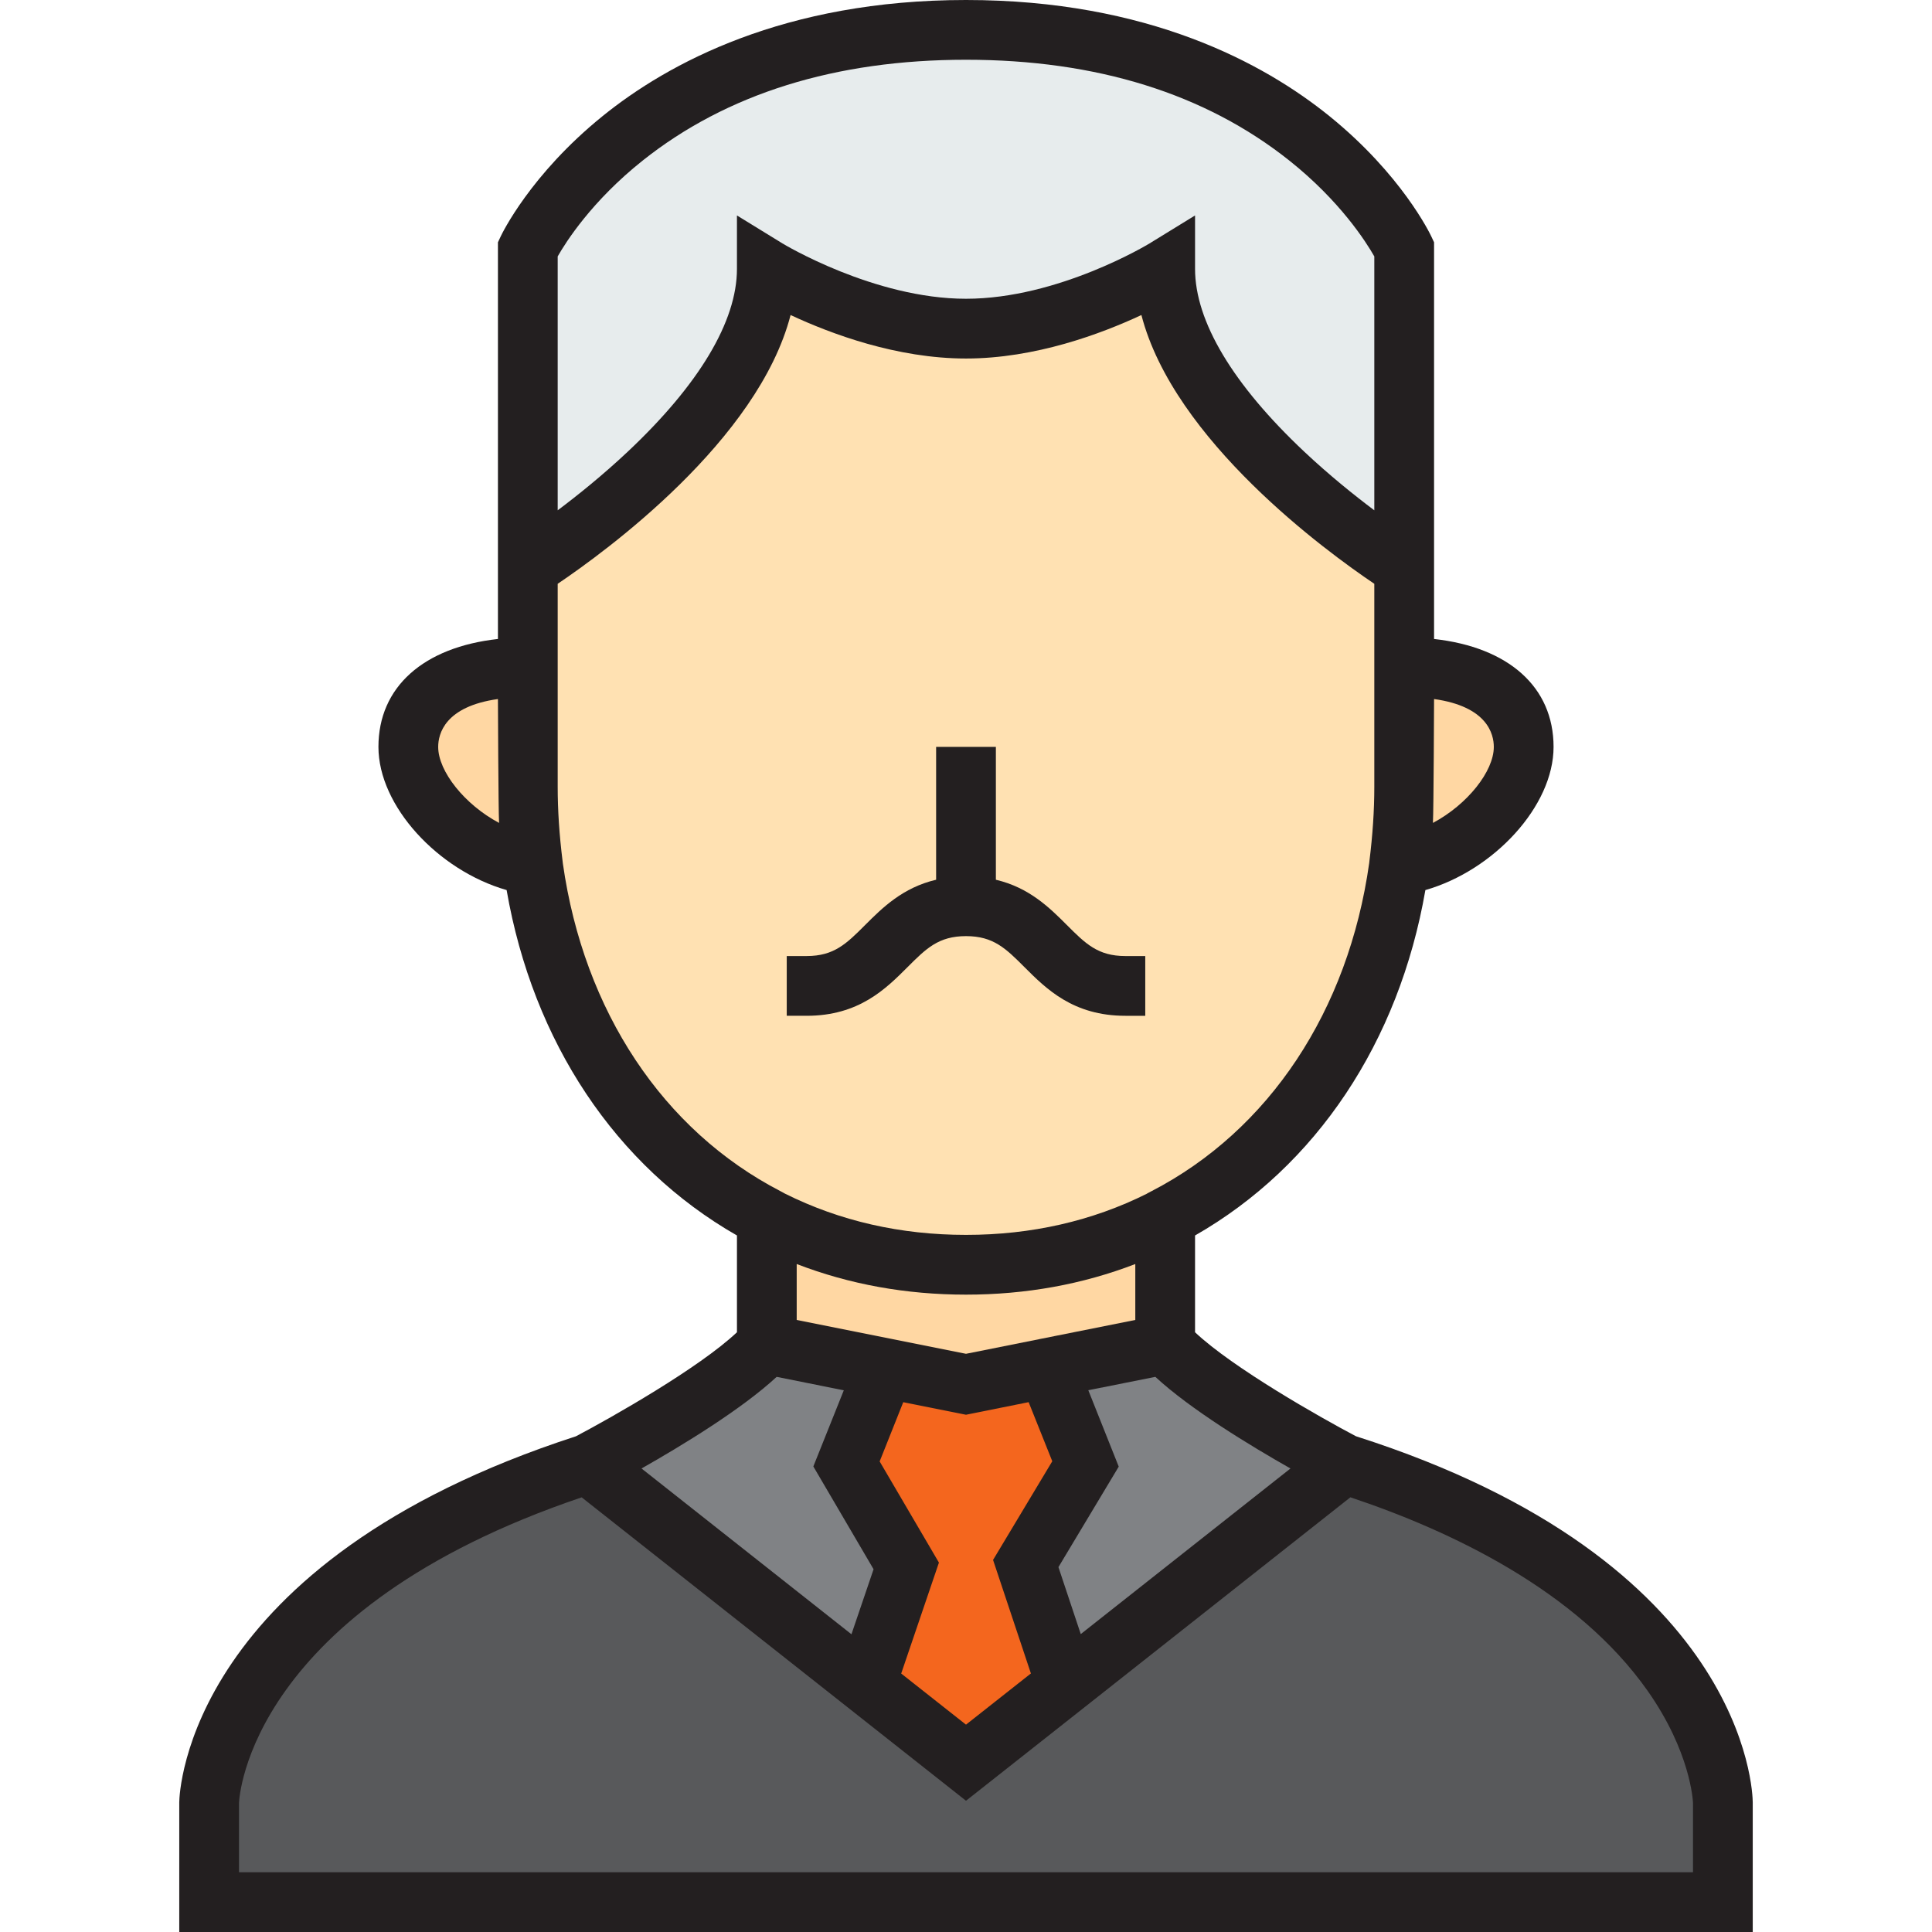
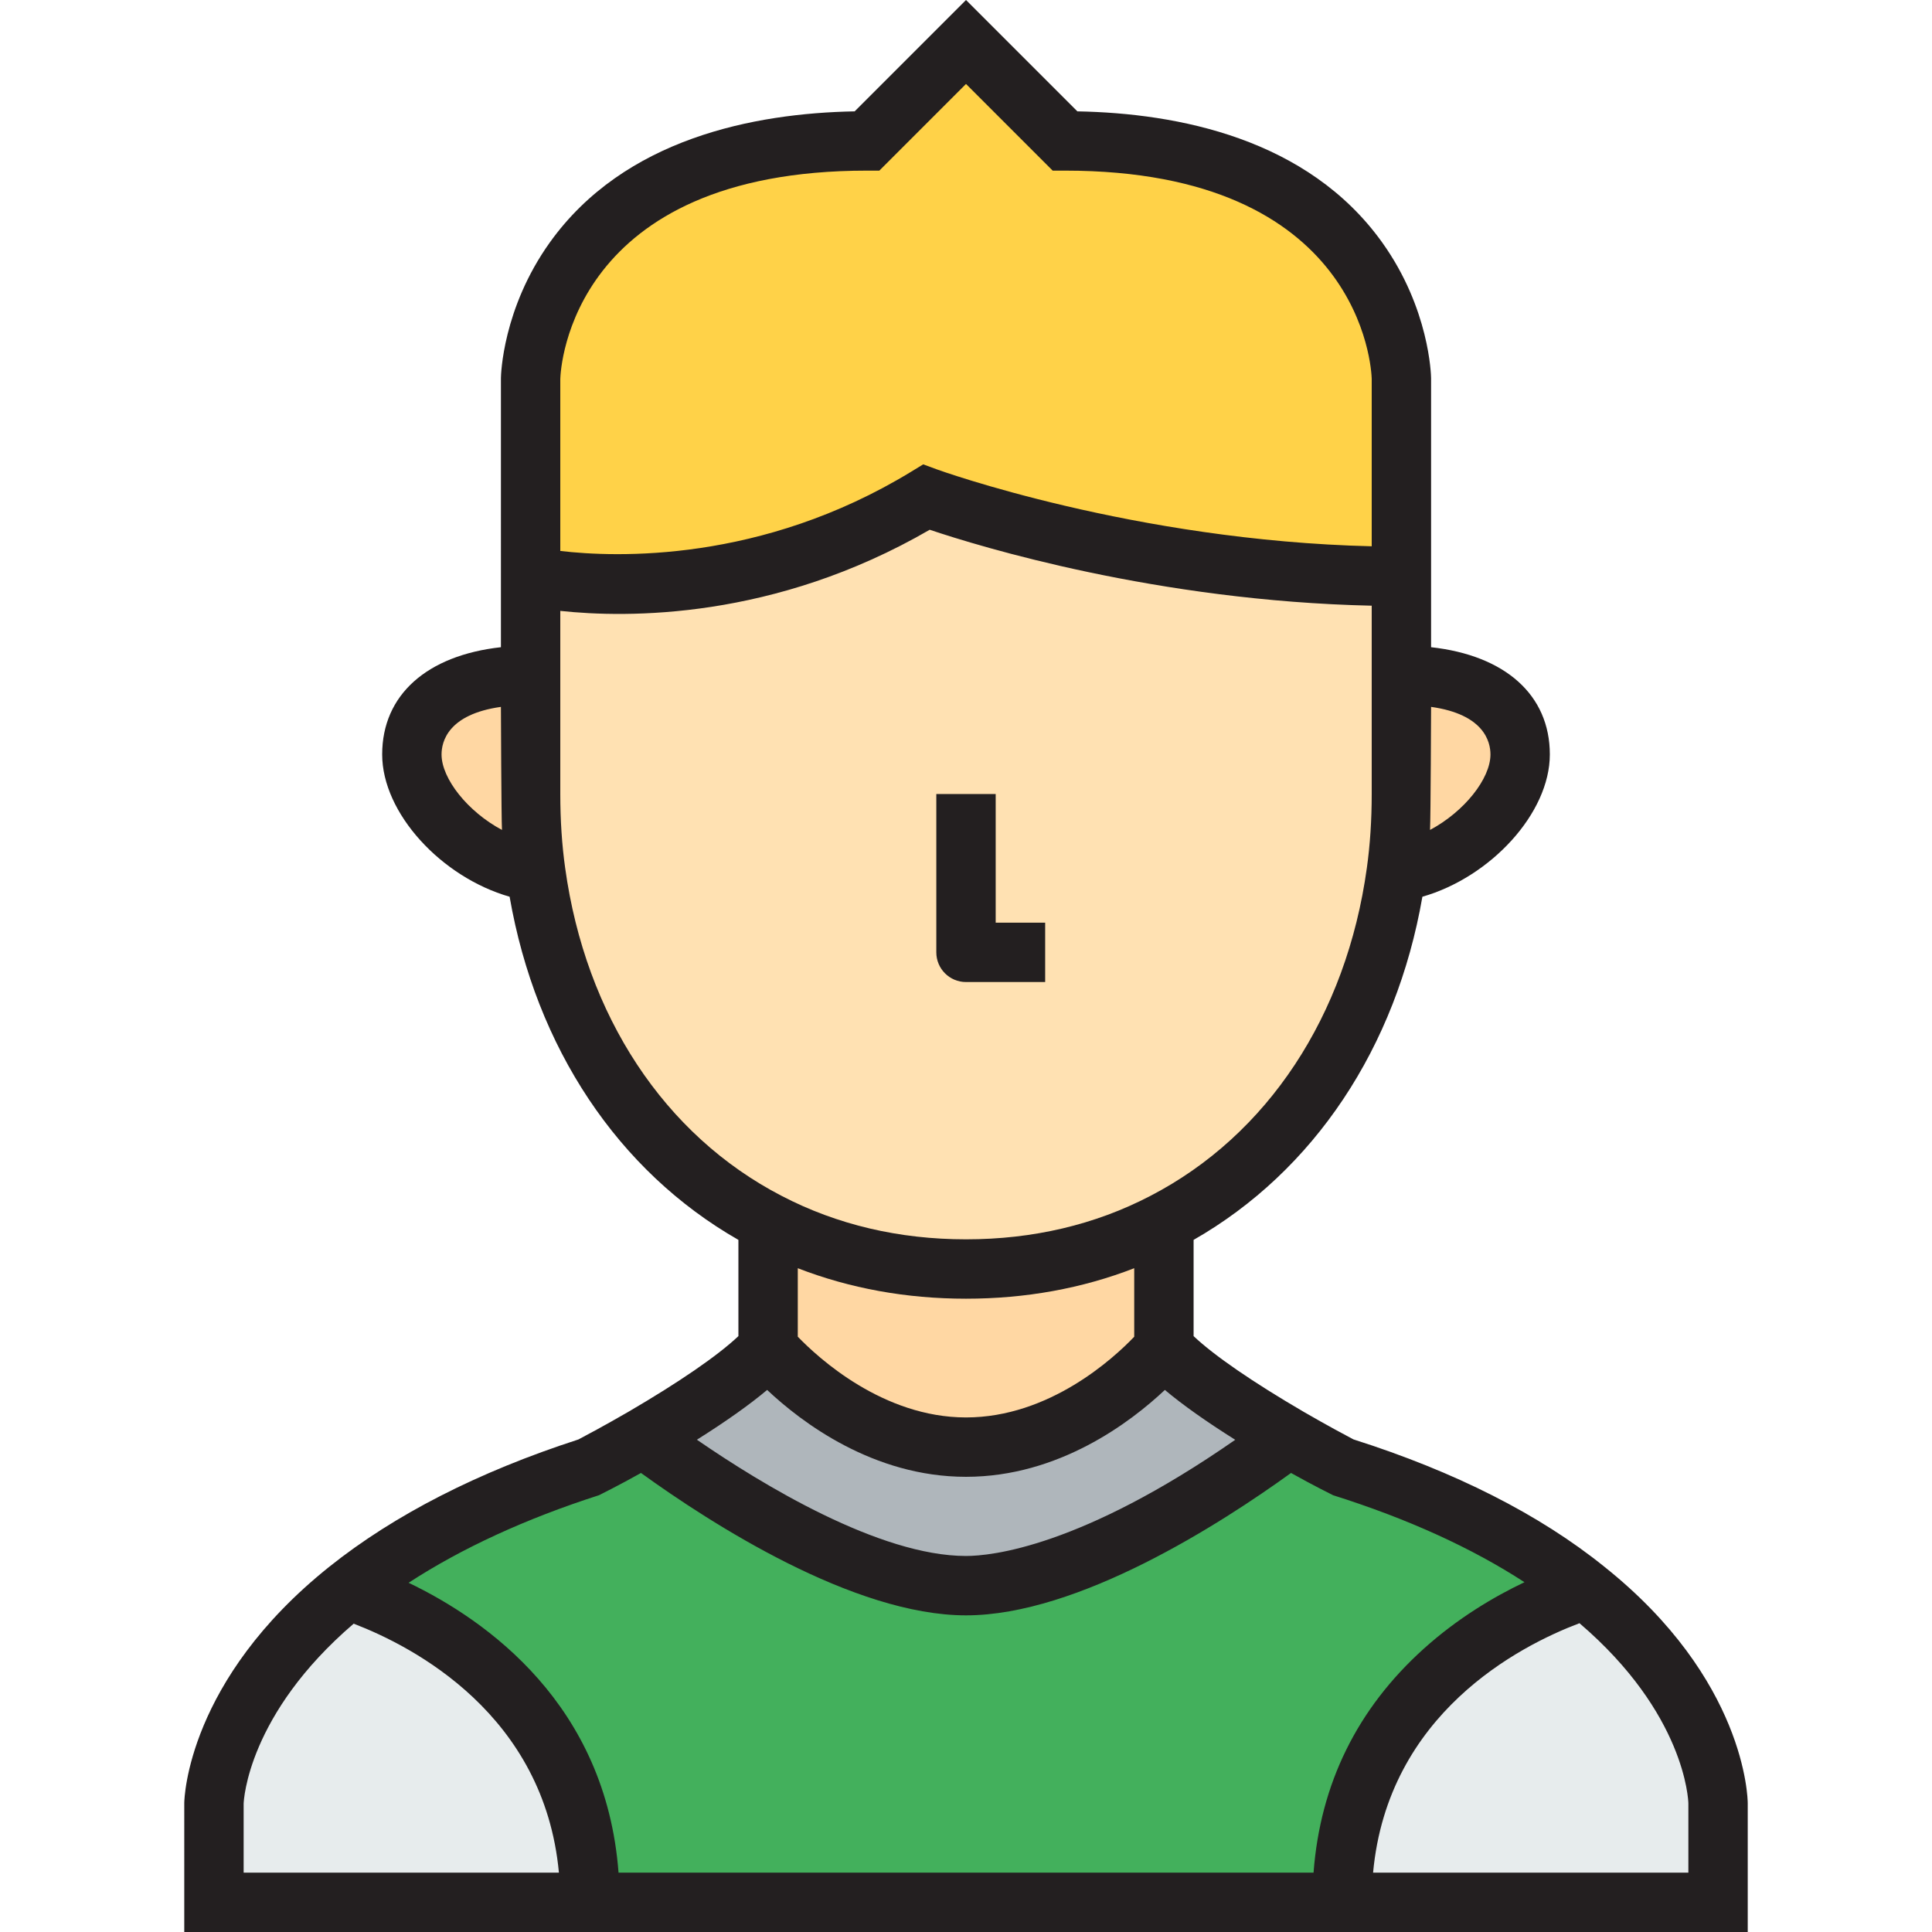
- <svg xmlns="http://www.w3.org/2000/svg" version="1.1" id="Layer_1" x="0px" y="0px" viewBox="0 0 485 485" style="enable-background:new 0 0 485 485;" xml:space="preserve">
+ <svg xmlns="http://www.w3.org/2000/svg" version="1.1" id="Layer_1" x="0px" y="0px" viewBox="0 0 488.106 488.106" style="enable-background:new 0 0 488.106 488.106;" xml:space="preserve">
  <g>
    <g>
-       <polygon style="fill:#F4661E;" points="262.9,343.4 272.5,367.5 257.5,392.5 267.5,422.5 267.6,422.7 242.5,442.5 217.4,422.7     217.5,422.5 227.5,393.1 212.5,367.5 222.1,343.4 242.5,347.5   " />
-       <path style="fill:#808285;" d="M337.5,367.5l-69.9,55.2l-0.1-0.2l-10-30l15-25l-9.6-24.1l29.6-5.9    C303.4,349.7,337.5,367.5,337.5,367.5z" />
-       <path style="fill:#808285;" d="M227.5,393.1l-10,29.4l-0.1,0.2l-69.9-55.2c0,0,34.1-17.8,45-30l29.6,5.9l-9.6,24.1L227.5,393.1z" />
-       <path style="fill:#58595B;" d="M432.5,452.5c0,0,0,11,0,25h-380c0-14,0-25,0-25s0.9-54.7,95-85l69.9,55.2l25.1,19.8l25.1-19.8    l69.9-55.2C432.2,397.5,432.5,452.5,432.5,452.5z" />
-       <path style="fill:#E7ECED;" d="M352.5,62.5v80c0,0-60-37.5-60-75c0,0-24.4,15-50,15s-50-15-50-15c0,37.5-60,75-60,75v-80    c0,0,25.9-55,110-55S352.5,62.5,352.5,62.5z" />
-       <path style="fill:#FFD7A3;" d="M242.5,317.5c18.3,0,34.9-4.1,49.3-11.4c0.2-0.1,0.5-0.2,0.7-0.4v26.8v5l-29.6,5.9l-20.4,4.1    l-20.4-4.1l-29.6-5.9v-5v-26.8c0.2,0.2,0.5,0.3,0.7,0.4C207.6,313.4,224.2,317.5,242.5,317.5z" />
-       <path style="fill:#FFD7A3;" d="M132.5,197.5c0,6.7,0.5,13.3,1.3,19.7c-15.5-2.1-31.3-16.9-31.3-29.7c0-13.8,13.4-20,30-20V197.5z" />
-       <path style="fill:#FFD7A3;" d="M352.5,167.5c16.6,0,30,6.2,30,20c0,12.8-15.8,27.6-31.3,29.7c0.8-6.4,1.3-13,1.3-19.7V167.5z" />
-       <path style="fill:#FFE1B2;" d="M133.8,217.2c-0.8-6.4-1.3-13-1.3-19.7v-30v-25c0,0,60-37.5,60-75c0,0,24.4,15,50,15s50-15,50-15    c0,37.5,60,75,60,75v25v30c0,6.7-0.5,13.3-1.3,19.7v0.1c-5.4,39.1-26.6,71.8-58.7,88.4c-0.2,0.2-0.5,0.3-0.7,0.4    c-14.4,7.3-31,11.4-49.3,11.4s-34.9-4.1-49.3-11.4c-0.2-0.1-0.5-0.2-0.7-0.4c-32.1-16.6-53.3-49.3-58.7-88.4L133.8,217.2    L133.8,217.2z" />
+       <path style="fill:#FFD248;" d="M354.054,95.606v50c-65.6,0-120-20-120-20c-51.2,31.2-100,20-100,20v-50c0,0,0.9-60,85-60l25-25    l25,25C353.154,35.606,354.054,95.606,354.054,95.606z" />
+       <path style="fill:#FFD7A3;" d="M294.054,308.806v31.8c0,0-20.6,25-50,25s-50-25-50-25v-31.8c14.6,7.6,31.4,11.8,50,11.8    S279.454,316.406,294.054,308.806z" />
+       <path style="fill:#FFD7A3;" d="M134.054,200.606c0,6.7,0.4,13.3,1.3,19.7c-15.5-2.1-31.3-16.9-31.3-29.7c0-13.8,13.4-20,30-20    V200.606z" />
+       <path style="fill:#FFD7A3;" d="M354.054,170.606c16.6,0,30,6.2,30,20c0,12.8-15.8,27.6-31.3,29.7c0.9-6.4,1.3-13,1.3-19.7V170.606    z" />
+       <path style="fill:#FFE1B2;" d="M352.754,220.306c-5.4,39.1-26.6,71.9-58.7,88.5c-14.6,7.6-31.4,11.8-50,11.8s-35.4-4.2-50-11.8    c-32.1-16.6-53.3-49.4-58.7-88.5c-0.9-6.4-1.3-13-1.3-19.7v-30v-25c0,0,48.8,11.2,100-20c0,0,54.4,20,120,20v25v30    C354.054,207.306,353.654,213.906,352.754,220.306z" />
+       <path style="fill:#E7ECED;" d="M434.054,455.606c0,0,0,11,0,25h-95c0-55.1,48-74.6,61.5-79    C433.954,428.206,434.054,455.606,434.054,455.606z" />
+       <path style="fill:#43B05C;" d="M400.554,401.606c-13.5,4.4-61.5,23.9-61.5,79h-190c0-54.7-47.3-74.3-61.2-78.9    c13.9-11.1,33.5-22.2,61.2-31.1c0,0,5.8-3,13.4-7.4c11.9,8.9,52.1,37.4,81.6,37.4s69.7-28.5,81.6-37.4c7.6,4.4,13.4,7.4,13.4,7.4    C366.954,379.406,386.654,390.406,400.554,401.606z" />
+       <path style="fill:#AFB6BB;" d="M294.054,340.606c6.4,7.2,20.8,16.3,31.6,22.6c-11.9,8.9-52.1,37.4-81.6,37.4s-69.7-28.5-81.6-37.4    c10.8-6.3,25.2-15.4,31.6-22.6c0,0,20.6,25,50,25S294.054,340.606,294.054,340.606z" />
+       <path style="fill:#E7ECED;" d="M149.054,480.606h-95c0-14,0-25,0-25s0.4-27.2,33.8-53.9    C101.754,406.306,149.054,425.906,149.054,480.606z" />
    </g>
    <g>
-       <path style="fill:#231F20;" d="M340.4,360.552c-8.931-4.704-30.923-17.164-40.4-26.105v-24.298    c30.418-17.386,51.203-48.561,57.822-86.708C375.028,218.505,390,202.356,390,187.5c0-15.043-11.308-25.026-30-27.094V60.822    l-0.715-1.518c-0.294-0.625-7.415-15.472-25.529-30.134C317.315,15.863,288.138,0,242.5,0s-74.815,15.863-91.256,29.17    c-18.114,14.662-25.235,29.509-25.529,30.134L125,60.822v99.583c-18.692,2.068-30,12.051-30,27.094    c0,14.856,14.972,31.005,32.178,35.94c6.619,38.146,27.405,69.322,57.822,86.708v24.298c-9.483,8.947-31.496,21.416-40.416,26.114    c-97.483,31.626-99.543,89.369-99.583,91.816L45,485h395v-32.541C439.986,449.996,438.544,391.89,340.4,360.552z M323.954,368.641    l-52.644,41.573l-5.604-16.813l15.136-25.227l-7.64-19.18l16.83-3.355C298.853,353.809,313.869,362.923,323.954,368.641z     M220.824,366.871l5.924-14.872l15.752,3.151l15.724-3.16l5.934,14.836l-14.864,24.773l9.499,28.496L242.5,432.947l-16.267-12.832    l9.472-27.848L220.824,366.871z M200,317.313c13.219,5.099,27.464,7.687,42.5,7.687c15.042,0,29.294-2.59,42.5-7.685v14.036    l-42.5,8.499l-42.5-8.499V317.313z M375,187.5c0,6.131-6.637,14.479-15.286,19.081c0.185-3.085,0.286-31.099,0.286-31.099    C373.367,177.356,375,184.268,375,187.5z M161.314,40.322C182.417,23.52,209.732,15,242.5,15s60.083,8.52,81.186,25.322    C336.445,50.48,342.965,60.782,345,64.369v63.736c-5.103-3.831-11.348-8.853-17.543-14.677C309.494,96.543,300,80.662,300,67.5    V54.085l-11.428,7.025C288.346,61.25,265.71,75,242.5,75c-23.087,0-45.853-13.755-46.072-13.889L185,54.085V67.5    c0,13.162-9.494,29.043-27.457,45.928c-6.195,5.824-12.44,10.846-17.543,14.677V64.371    C142.05,60.758,148.569,50.469,161.314,40.322z M110,187.5c0-3.232,1.633-10.144,15-12.018c0,0,0.102,28.014,0.286,31.099    C116.637,201.979,110,193.631,110,187.5z M141.3,216.777l-0.058-0.507c-0.836-6.688-1.242-12.827-1.242-18.77v-50.947    c12.007-8.095,50.317-35.997,58.466-67.469C208.557,83.797,225.137,90,242.5,90s33.943-6.203,44.034-10.916    c8.149,31.472,46.459,59.374,58.466,67.469V197.5c0,5.943-0.406,12.083-1.242,18.77l-0.037,0.358    c-5.226,37.115-25.136,67.139-54.667,82.41l-1.03,0.533l-0.066,0.066C274.213,306.514,258.922,310,242.5,310    c-16.408,0-31.687-3.48-45.458-10.363l-1.097-0.599C166.455,283.788,146.558,253.823,141.3,216.777z M194.966,345.642    l16.857,3.372l-7.646,19.116l15.119,25.803l-5.552,16.324l-52.697-41.615C171.13,362.924,186.144,353.81,194.966,345.642z     M425,470H60v-17.41c0.055-1.492,2.697-48.517,86.021-76.703l96.479,76.165l29.748-23.467l66.746-52.71    c24.982,8.34,56.865,23.316,74.637,48.609c10.718,15.254,11.344,27.458,11.369,28.096L425,470L425,470z" />
-       <path style="fill:#231F20;" d="M227.803,242.803c4.699-4.699,7.803-7.803,14.697-7.803s9.998,3.104,14.697,7.803    C262.631,248.237,269.394,255,282.5,255h5v-15h-5c-6.894,0-9.998-3.104-14.697-7.803c-4.284-4.284-9.409-9.381-17.803-11.351    V187.5h-15v33.345c-8.394,1.971-13.519,7.067-17.803,11.351c-4.699,4.699-7.803,7.803-14.697,7.803h-5v15h5    C215.606,255,222.369,248.237,227.803,242.803z" />
+       <path style="fill:#231F20;" d="M405.26,395.767c-16.296-13.132-37.596-23.934-63.314-32.111    c-1.603-0.843-6.512-3.453-12.513-6.928c-12.958-7.558-22.688-14.259-27.879-19.169v-24.31    c30.386-17.373,51.164-48.543,57.804-86.697c17.213-4.929,32.196-21.085,32.196-35.946c0-15.044-11.308-25.026-30-27.094V95.606    l-0.001-0.112c-0.01-0.708-0.397-17.538-12.363-34.253c-18.819-26.29-51.635-32.64-77.001-33.106L244.054,0l-28.135,28.135    c-25.366,0.467-58.182,6.816-77.001,33.106c-11.965,16.715-12.353,33.545-12.363,34.253l-0.001,68.018    c-18.692,2.068-30,12.051-30,27.094c0,14.861,14.983,31.017,32.196,35.946c6.647,38.168,27.428,69.336,57.804,86.697v24.31    c-5.191,4.909-14.919,11.609-27.858,19.157c-6.041,3.497-10.966,6.115-12.552,6.948c-25.305,8.195-46.49,19.021-62.974,32.184    c-35.753,28.581-36.598,58.394-36.616,59.648l-0.001,32.61h395v-32.527C441.549,454.313,441.029,424.253,405.26,395.767z     M244.054,328.106c15.079,0,29.324-2.595,42.5-7.701v17.312c-5.13,5.363-21.387,20.389-42.5,20.389    c-20.977,0-37.346-15.055-42.5-20.404v-17.298C214.737,325.512,228.978,328.106,244.054,328.106z M244.054,373.106    c23.461,0,41.59-13.807,50.242-21.949c4.466,3.753,10.41,7.964,17.776,12.598c-38.964,27.098-61.67,29.351-68.018,29.351    c-21.88,0-51.531-18.043-67.986-29.371c7.349-4.625,13.283-8.829,17.745-12.578C202.464,359.3,220.593,373.106,244.054,373.106z     M376.554,190.606c0,6.126-6.627,14.466-15.266,19.07c0.165-2.963,0.266-31.088,0.266-31.088    C374.921,180.463,376.554,187.374,376.554,190.606z M219.054,43.106h3.106l21.894-21.894l21.894,21.894h3.106    c74.938,0,77.425,50.054,77.5,52.581v42.327c-60.057-1.417-109.403-19.26-109.912-19.447l-3.398-1.25l-3.092,1.885    c-37.845,23.062-74.687,21.632-88.597,19.991V95.704C141.644,92.872,144.332,43.106,219.054,43.106z M111.554,190.606    c0-3.232,1.633-10.144,15-12.018c0,0,0.101,28.125,0.266,31.088C118.181,205.072,111.554,196.732,111.554,190.606z     M142.781,219.263c-0.814-5.79-1.227-12.066-1.227-18.656v-46.27c16.739,1.803,53.996,2.301,93.332-20.5    c12.539,4.216,57.411,17.99,111.668,19.187v47.583c0,6.59-0.413,12.866-1.229,18.674c-5.158,37.347-25.101,67.549-54.733,82.874    c-13.962,7.268-29.62,10.952-46.537,10.952s-32.575-3.685-46.555-10.962C167.885,286.829,147.942,256.627,142.781,219.263z     M151.349,377.747c0,0,5.13-2.542,10.592-5.613c17.648,12.755,53.682,35.973,82.114,35.973s64.466-23.218,82.114-35.973    c5.456,3.069,10.63,5.625,10.63,5.625c18.831,5.94,35.019,13.307,48.348,21.973c-7.708,3.668-16.827,9.057-25.421,16.787    c-16.843,15.151-26.178,34.168-27.867,56.588h-175.59c-3.196-42.419-33.2-63.714-53.036-73.231    C116.638,391.146,132.755,383.721,151.349,377.747z M61.554,455.688c0.031-0.922,1.105-22.599,27.8-45.48    c15.21,5.835,48.138,22.999,51.851,62.899H61.554V455.688z M426.554,473.106h-79.653c3.717-40.155,36.872-57.242,52.142-63.016    c26.697,22.82,27.491,44.653,27.511,45.516L426.554,473.106L426.554,473.106z" />
+       <path style="fill:#231F20;" d="M244.054,248.106h20v-15h-12.5v-32.5h-15v40C236.554,244.749,239.912,248.106,244.054,248.106z" />
    </g>
  </g>
  <g>
</g>
  <g>
</g>
  <g>
</g>
  <g>
</g>
  <g>
</g>
  <g>
</g>
  <g>
</g>
  <g>
</g>
  <g>
</g>
  <g>
</g>
  <g>
</g>
  <g>
</g>
  <g>
</g>
  <g>
</g>
  <g>
</g>
</svg>
